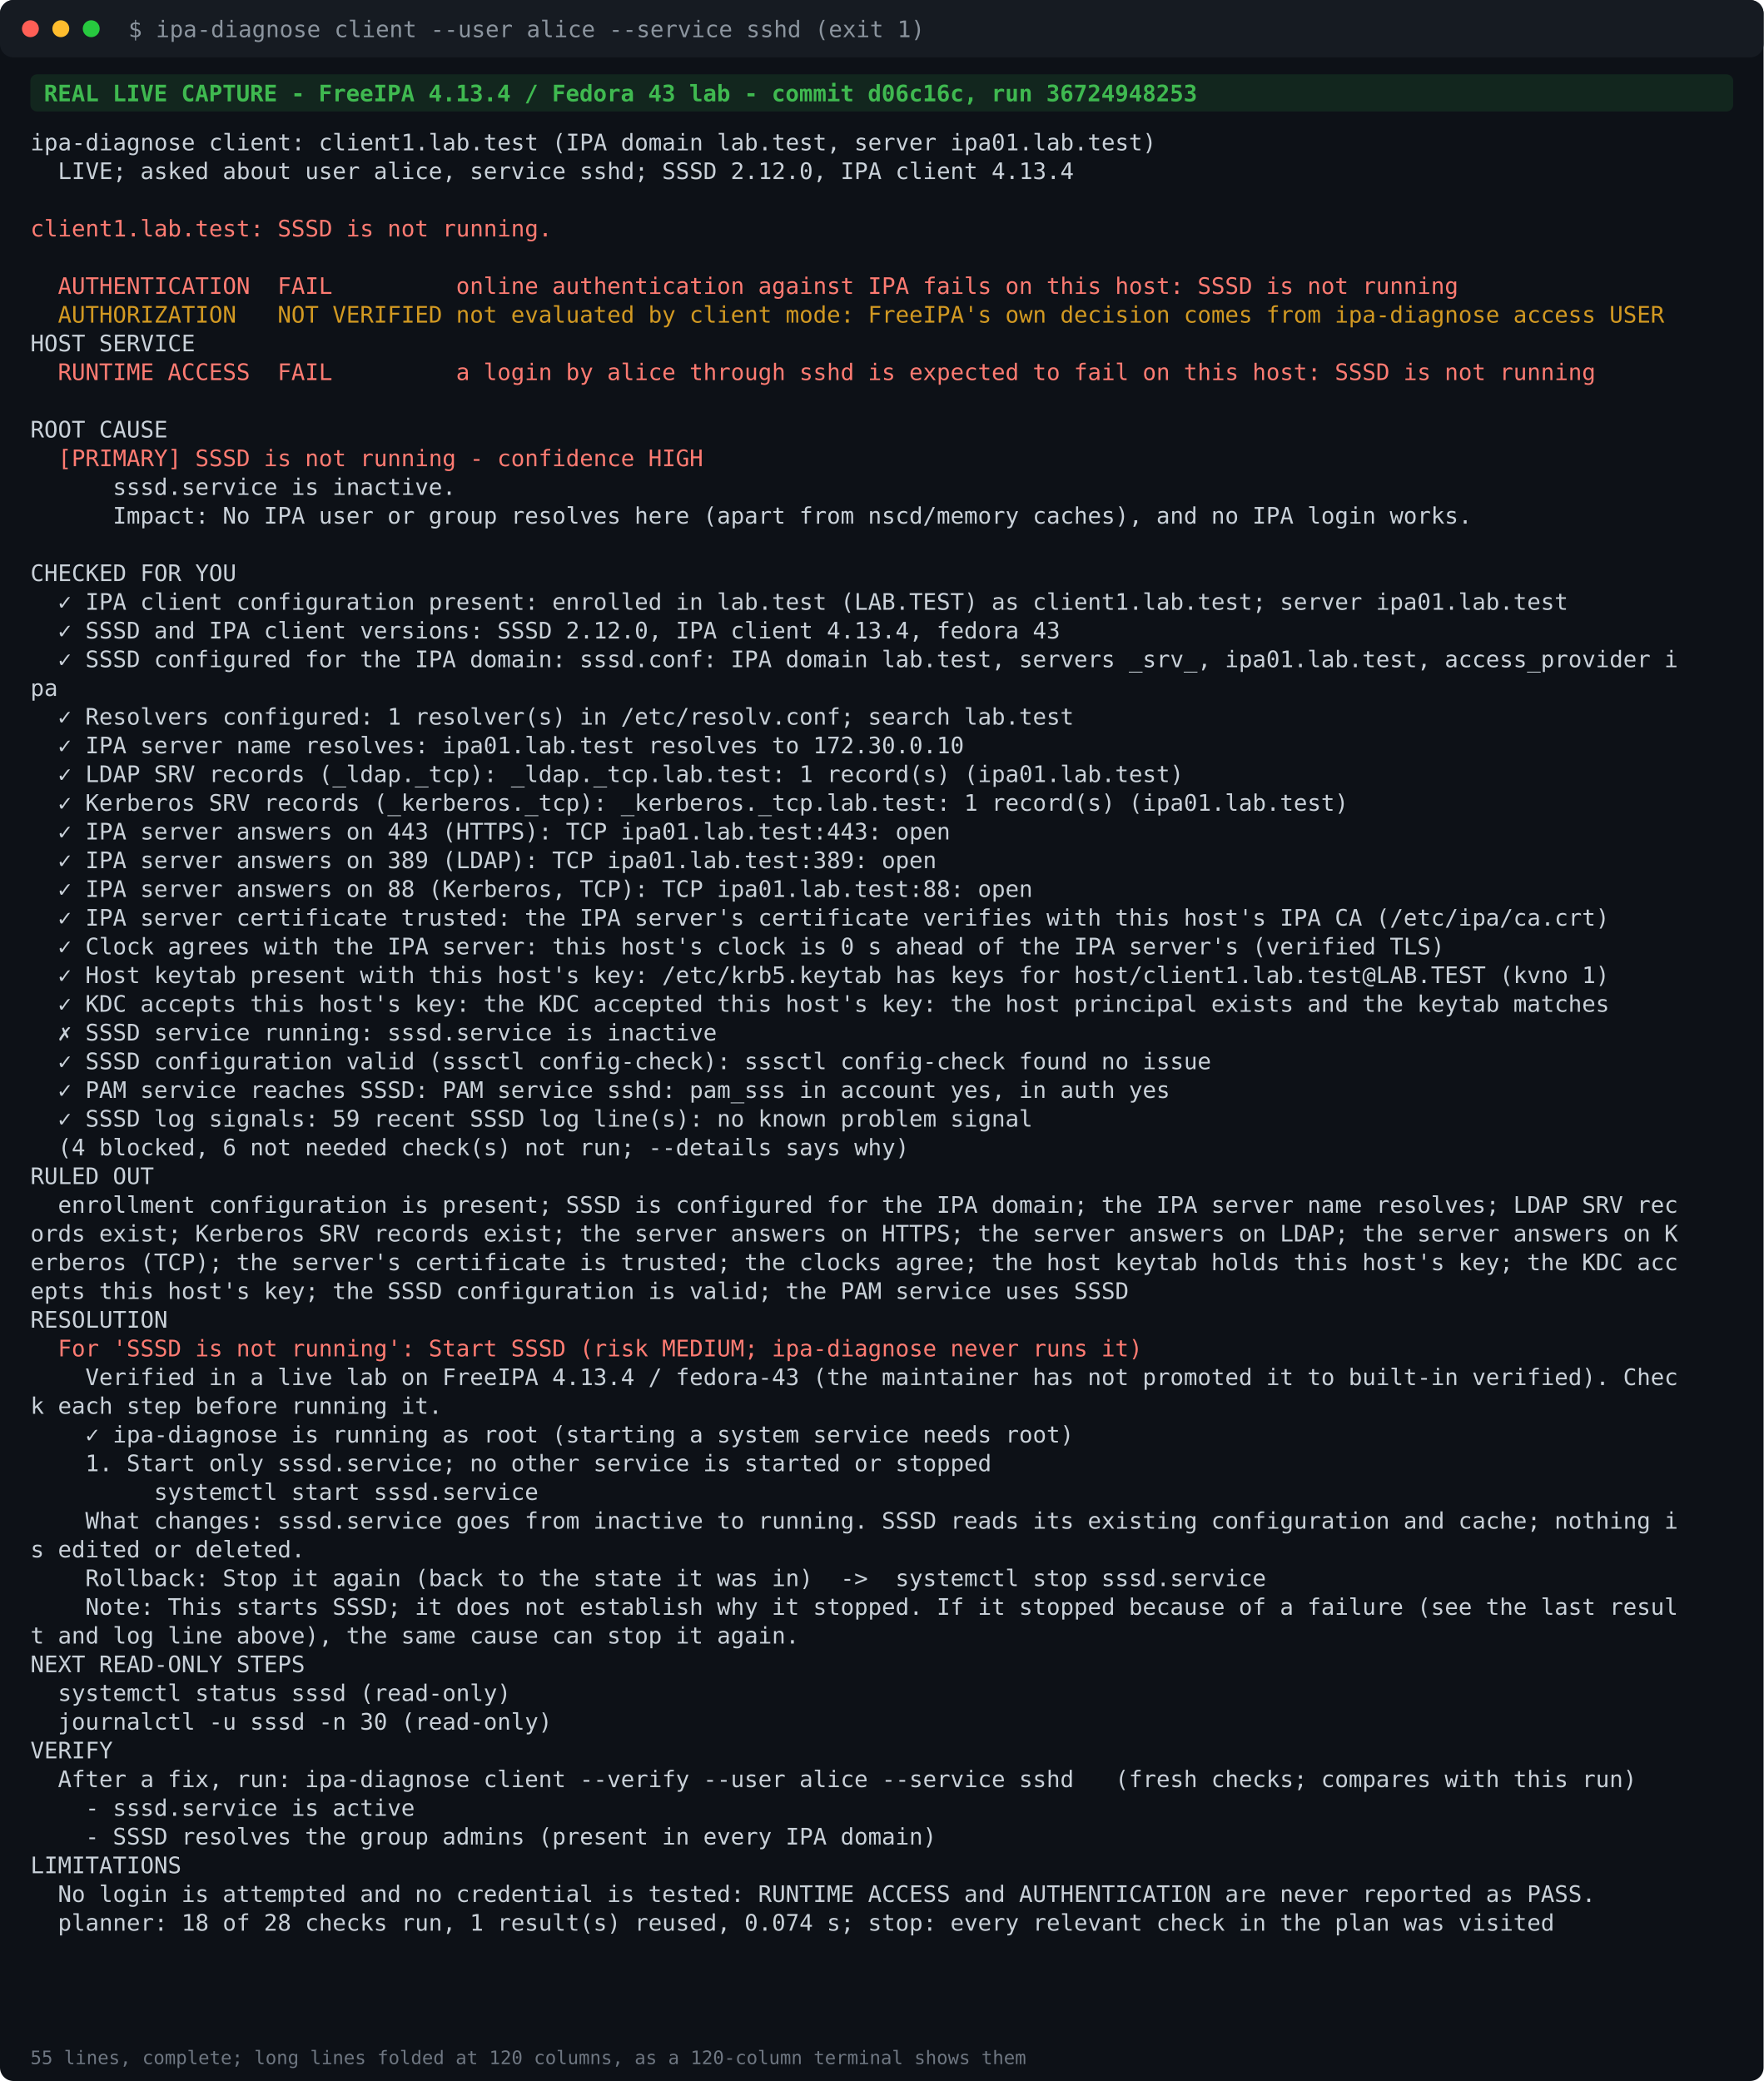
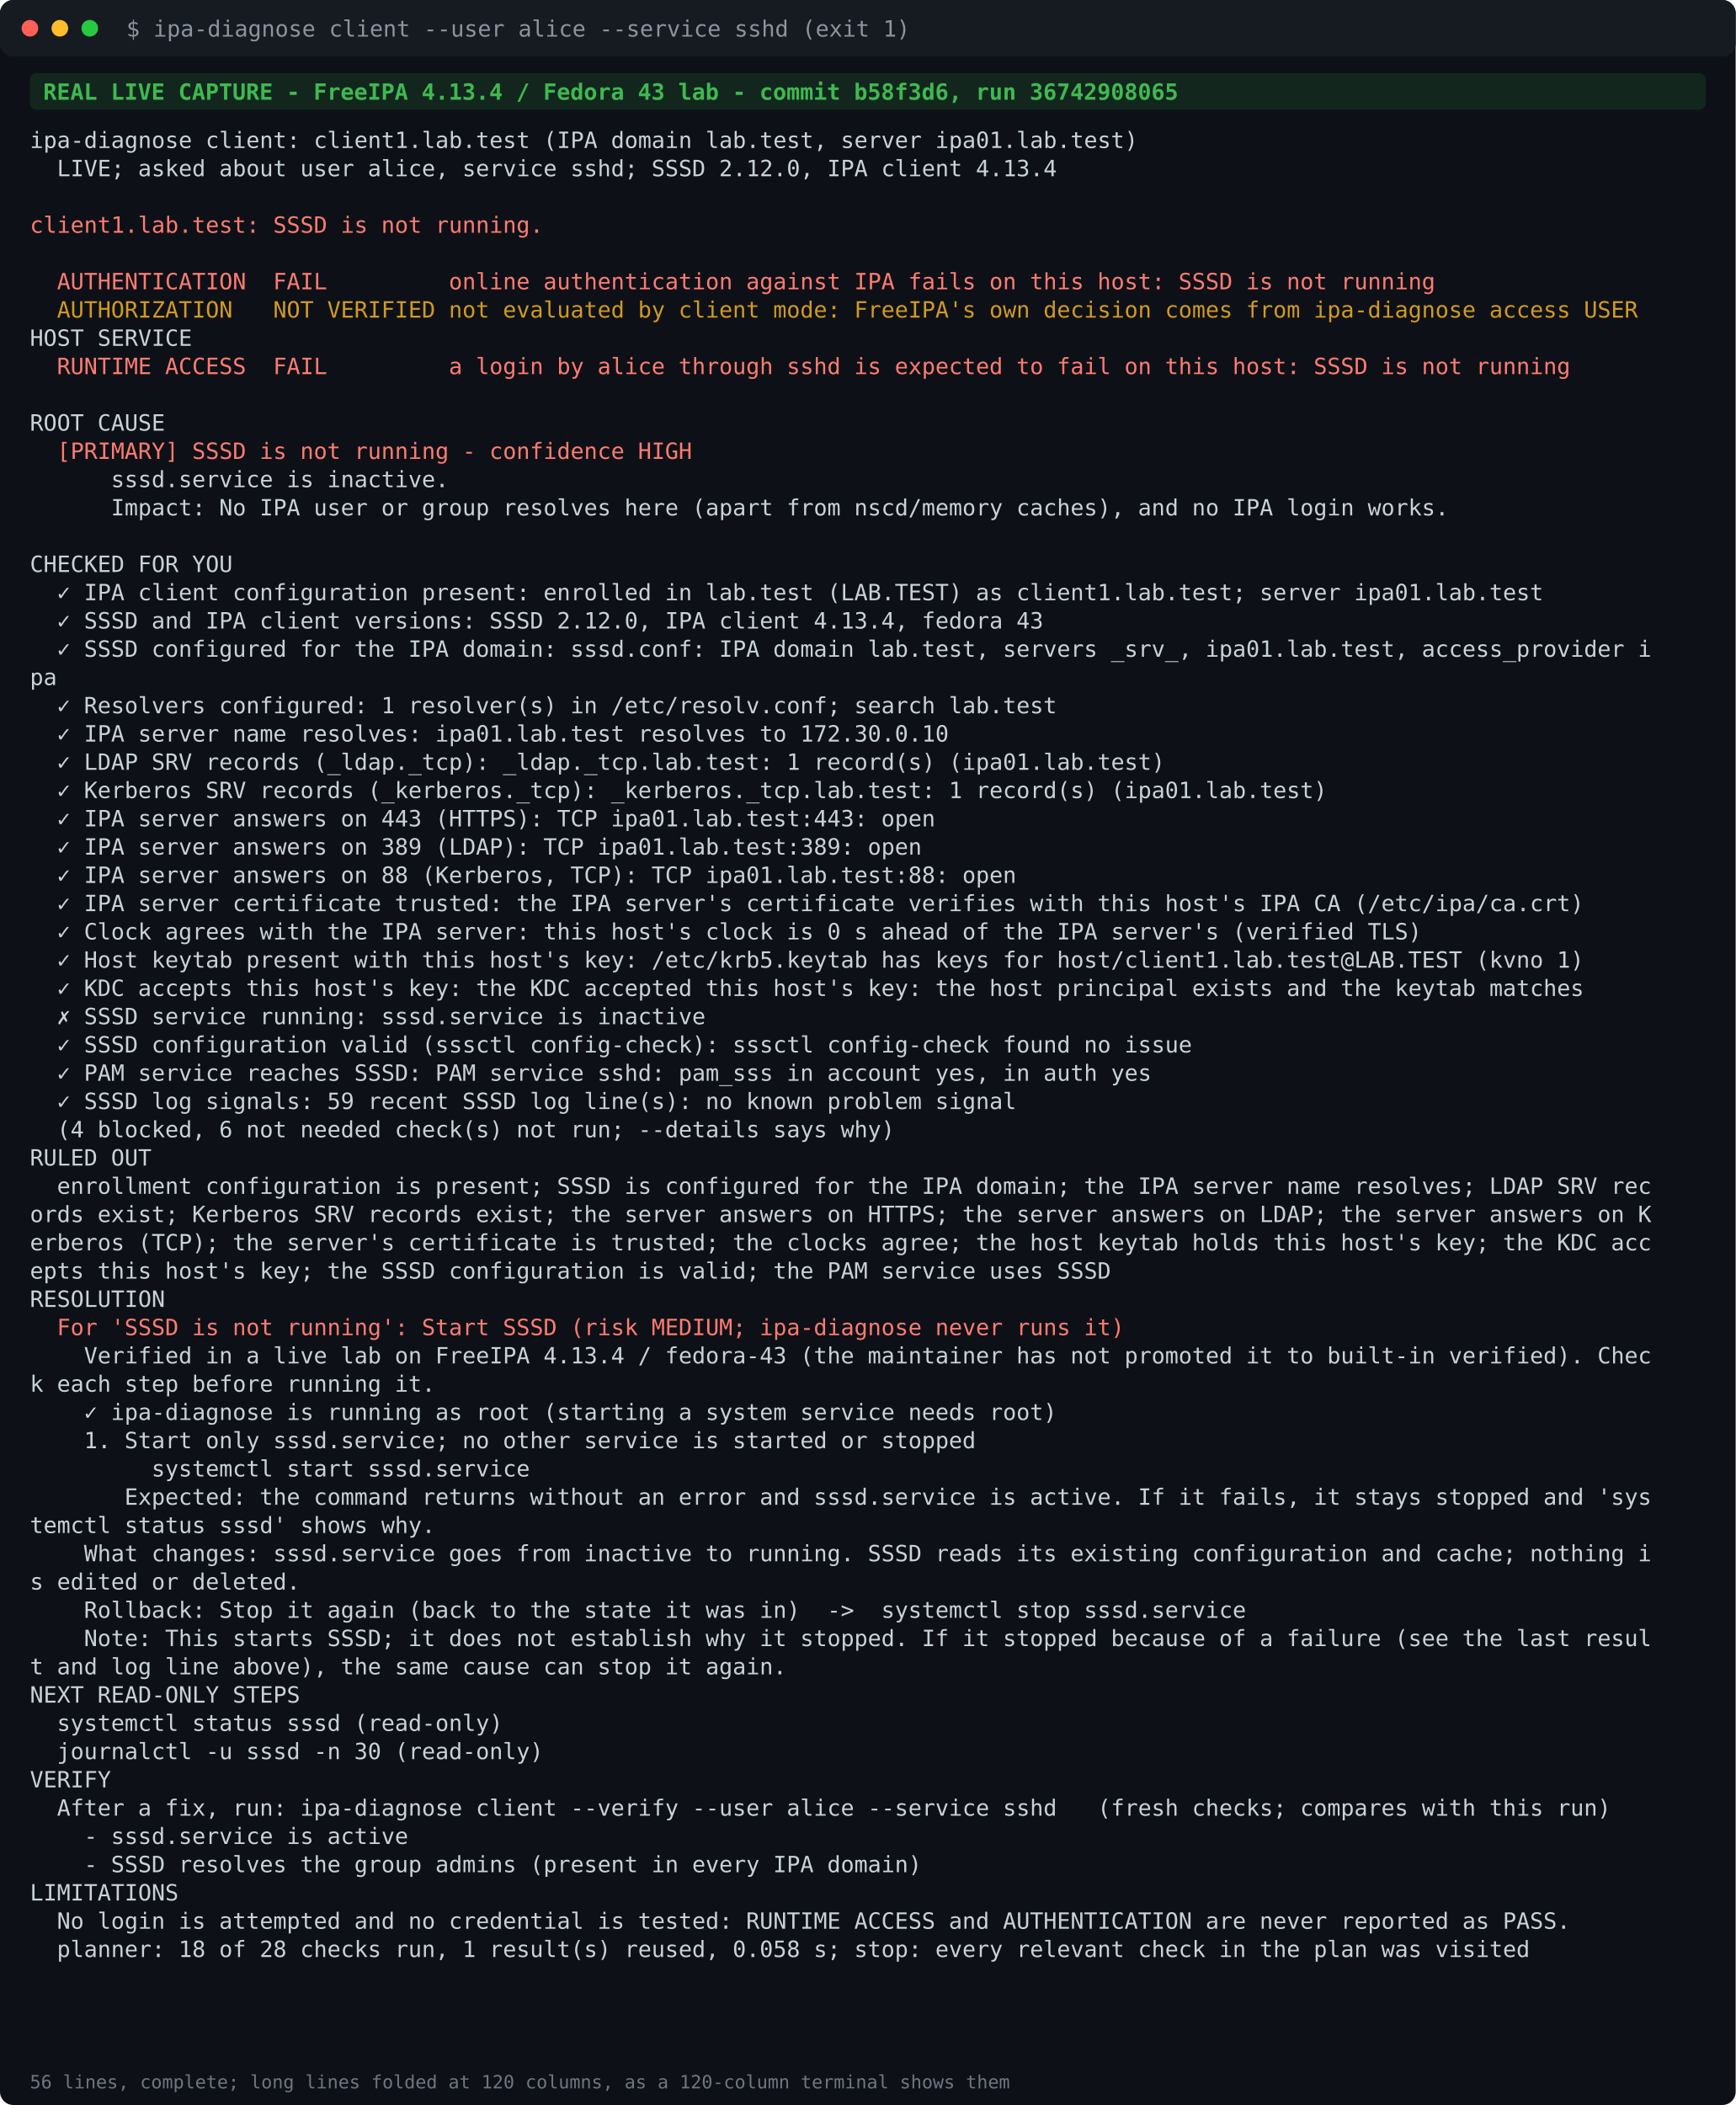
- <svg xmlns="http://www.w3.org/2000/svg" width="1044" height="1232" viewBox="0 0 1044 1232" font-family="Consolas, Menlo, 'DejaVu Sans Mono', monospace" font-size="13.5">
-   <rect width="1044" height="1232" rx="8" fill="#0d1117" />
+ <svg xmlns="http://www.w3.org/2000/svg" width="1044" height="1266" viewBox="0 0 1044 1266" font-family="Consolas, Menlo, 'DejaVu Sans Mono', monospace" font-size="13.5">
+   <rect width="1044" height="1266" rx="8" fill="#0d1117" />
  <rect width="1044" height="34" rx="8" fill="#161b22" />
  <circle cx="18" cy="17" r="5" fill="#ff5f56" />
  <circle cx="36" cy="17" r="5" fill="#ffbd2e" />
  <circle cx="54" cy="17" r="5" fill="#27c93f" />
  <text x="76" y="22" fill="#8b949e">$ ipa-diagnose client --user alice --service sshd   (exit 1)</text>
  <rect x="18" y="44" width="1008" height="22" rx="4" fill="#12261e" />
-   <text x="26" y="60" fill="#3fb950" font-weight="bold">REAL LIVE CAPTURE - FreeIPA 4.13.4 / Fedora 43 lab - commit d06c16c, run 36724948253</text>
+   <text x="26" y="60" fill="#3fb950" font-weight="bold">REAL LIVE CAPTURE - FreeIPA 4.13.4 / Fedora 43 lab - commit b58f3d6, run 36742908065</text>
  <text x="18" y="89" fill="#c9d1d9" xml:space="preserve">ipa-diagnose client: client1.lab.test (IPA domain lab.test, server ipa01.lab.test)</text>
  <text x="18" y="106" fill="#c9d1d9" xml:space="preserve">  LIVE; asked about user alice, service sshd; SSSD 2.12.0, IPA client 4.13.4</text>
  <text x="18" y="123" fill="#c9d1d9" xml:space="preserve" />
  <text x="18" y="140" fill="#ff7b72" xml:space="preserve">client1.lab.test: SSSD is not running.</text>
  <text x="18" y="157" fill="#c9d1d9" xml:space="preserve" />
  <text x="18" y="174" fill="#ff7b72" xml:space="preserve">  AUTHENTICATION  FAIL         online authentication against IPA fails on this host: SSSD is not running</text>
  <text x="18" y="191" fill="#d29922" xml:space="preserve">  AUTHORIZATION   NOT VERIFIED not evaluated by client mode: FreeIPA's own decision comes from ipa-diagnose access USER </text>
  <text x="18" y="208" fill="#c9d1d9" xml:space="preserve">HOST SERVICE</text>
  <text x="18" y="225" fill="#ff7b72" xml:space="preserve">  RUNTIME ACCESS  FAIL         a login by alice through sshd is expected to fail on this host: SSSD is not running</text>
  <text x="18" y="242" fill="#c9d1d9" xml:space="preserve" />
  <text x="18" y="259" fill="#c9d1d9" xml:space="preserve">ROOT CAUSE</text>
  <text x="18" y="276" fill="#ff7b72" xml:space="preserve">  [PRIMARY] SSSD is not running - confidence HIGH</text>
  <text x="18" y="293" fill="#c9d1d9" xml:space="preserve">      sssd.service is inactive.</text>
  <text x="18" y="310" fill="#c9d1d9" xml:space="preserve">      Impact: No IPA user or group resolves here (apart from nscd/memory caches), and no IPA login works.</text>
  <text x="18" y="327" fill="#c9d1d9" xml:space="preserve" />
  <text x="18" y="344" fill="#c9d1d9" xml:space="preserve">CHECKED FOR YOU</text>
  <text x="18" y="361" fill="#c9d1d9" xml:space="preserve">  ✓ IPA client configuration present: enrolled in lab.test (LAB.TEST) as client1.lab.test; server ipa01.lab.test</text>
  <text x="18" y="378" fill="#c9d1d9" xml:space="preserve">  ✓ SSSD and IPA client versions: SSSD 2.12.0, IPA client 4.13.4, fedora 43</text>
  <text x="18" y="395" fill="#c9d1d9" xml:space="preserve">  ✓ SSSD configured for the IPA domain: sssd.conf: IPA domain lab.test, servers _srv_, ipa01.lab.test, access_provider i</text>
  <text x="18" y="412" fill="#c9d1d9" xml:space="preserve">pa</text>
  <text x="18" y="429" fill="#c9d1d9" xml:space="preserve">  ✓ Resolvers configured: 1 resolver(s) in /etc/resolv.conf; search lab.test</text>
  <text x="18" y="446" fill="#c9d1d9" xml:space="preserve">  ✓ IPA server name resolves: ipa01.lab.test resolves to 172.30.0.10</text>
  <text x="18" y="463" fill="#c9d1d9" xml:space="preserve">  ✓ LDAP SRV records (_ldap._tcp): _ldap._tcp.lab.test: 1 record(s) (ipa01.lab.test)</text>
  <text x="18" y="480" fill="#c9d1d9" xml:space="preserve">  ✓ Kerberos SRV records (_kerberos._tcp): _kerberos._tcp.lab.test: 1 record(s) (ipa01.lab.test)</text>
  <text x="18" y="497" fill="#c9d1d9" xml:space="preserve">  ✓ IPA server answers on 443 (HTTPS): TCP ipa01.lab.test:443: open</text>
  <text x="18" y="514" fill="#c9d1d9" xml:space="preserve">  ✓ IPA server answers on 389 (LDAP): TCP ipa01.lab.test:389: open</text>
  <text x="18" y="531" fill="#c9d1d9" xml:space="preserve">  ✓ IPA server answers on 88 (Kerberos, TCP): TCP ipa01.lab.test:88: open</text>
  <text x="18" y="548" fill="#c9d1d9" xml:space="preserve">  ✓ IPA server certificate trusted: the IPA server's certificate verifies with this host's IPA CA (/etc/ipa/ca.crt)</text>
  <text x="18" y="565" fill="#c9d1d9" xml:space="preserve">  ✓ Clock agrees with the IPA server: this host's clock is 0 s ahead of the IPA server's (verified TLS)</text>
  <text x="18" y="582" fill="#c9d1d9" xml:space="preserve">  ✓ Host keytab present with this host's key: /etc/krb5.keytab has keys for host/client1.lab.test@LAB.TEST (kvno 1)</text>
  <text x="18" y="599" fill="#c9d1d9" xml:space="preserve">  ✓ KDC accepts this host's key: the KDC accepted this host's key: the host principal exists and the keytab matches</text>
  <text x="18" y="616" fill="#c9d1d9" xml:space="preserve">  ✗ SSSD service running: sssd.service is inactive</text>
  <text x="18" y="633" fill="#c9d1d9" xml:space="preserve">  ✓ SSSD configuration valid (sssctl config-check): sssctl config-check found no issue</text>
  <text x="18" y="650" fill="#c9d1d9" xml:space="preserve">  ✓ PAM service reaches SSSD: PAM service sshd: pam_sss in account yes, in auth yes</text>
  <text x="18" y="667" fill="#c9d1d9" xml:space="preserve">  ✓ SSSD log signals: 59 recent SSSD log line(s): no known problem signal</text>
  <text x="18" y="684" fill="#c9d1d9" xml:space="preserve">  (4 blocked, 6 not needed check(s) not run; --details says why)</text>
  <text x="18" y="701" fill="#c9d1d9" xml:space="preserve">RULED OUT</text>
  <text x="18" y="718" fill="#c9d1d9" xml:space="preserve">  enrollment configuration is present; SSSD is configured for the IPA domain; the IPA server name resolves; LDAP SRV rec</text>
  <text x="18" y="735" fill="#c9d1d9" xml:space="preserve">ords exist; Kerberos SRV records exist; the server answers on HTTPS; the server answers on LDAP; the server answers on K</text>
  <text x="18" y="752" fill="#c9d1d9" xml:space="preserve">erberos (TCP); the server's certificate is trusted; the clocks agree; the host keytab holds this host's key; the KDC acc</text>
  <text x="18" y="769" fill="#c9d1d9" xml:space="preserve">epts this host's key; the SSSD configuration is valid; the PAM service uses SSSD</text>
  <text x="18" y="786" fill="#c9d1d9" xml:space="preserve">RESOLUTION</text>
  <text x="18" y="803" fill="#ff7b72" xml:space="preserve">  For 'SSSD is not running': Start SSSD (risk MEDIUM; ipa-diagnose never runs it)</text>
  <text x="18" y="820" fill="#c9d1d9" xml:space="preserve">    Verified in a live lab on FreeIPA 4.13.4 / fedora-43 (the maintainer has not promoted it to built-in verified). Chec</text>
  <text x="18" y="837" fill="#c9d1d9" xml:space="preserve">k each step before running it.</text>
  <text x="18" y="854" fill="#c9d1d9" xml:space="preserve">    ✓ ipa-diagnose is running as root (starting a system service needs root)</text>
  <text x="18" y="871" fill="#c9d1d9" xml:space="preserve">    1. Start only sssd.service; no other service is started or stopped</text>
  <text x="18" y="888" fill="#c9d1d9" xml:space="preserve">         systemctl start sssd.service</text>
-   <text x="18" y="905" fill="#c9d1d9" xml:space="preserve">    What changes: sssd.service goes from inactive to running. SSSD reads its existing configuration and cache; nothing i</text>
-   <text x="18" y="922" fill="#c9d1d9" xml:space="preserve">s edited or deleted.</text>
-   <text x="18" y="939" fill="#c9d1d9" xml:space="preserve">    Rollback: Stop it again (back to the state it was in)  -&gt;  systemctl stop sssd.service</text>
-   <text x="18" y="956" fill="#c9d1d9" xml:space="preserve">    Note: This starts SSSD; it does not establish why it stopped. If it stopped because of a failure (see the last resul</text>
-   <text x="18" y="973" fill="#c9d1d9" xml:space="preserve">t and log line above), the same cause can stop it again.</text>
-   <text x="18" y="990" fill="#c9d1d9" xml:space="preserve">NEXT READ-ONLY STEPS</text>
-   <text x="18" y="1007" fill="#c9d1d9" xml:space="preserve">  systemctl status sssd (read-only)</text>
-   <text x="18" y="1024" fill="#c9d1d9" xml:space="preserve">  journalctl -u sssd -n 30 (read-only)</text>
-   <text x="18" y="1041" fill="#c9d1d9" xml:space="preserve">VERIFY</text>
-   <text x="18" y="1058" fill="#c9d1d9" xml:space="preserve">  After a fix, run: ipa-diagnose client --verify --user alice --service sshd   (fresh checks; compares with this run)</text>
-   <text x="18" y="1075" fill="#c9d1d9" xml:space="preserve">    - sssd.service is active</text>
-   <text x="18" y="1092" fill="#c9d1d9" xml:space="preserve">    - SSSD resolves the group admins (present in every IPA domain)</text>
-   <text x="18" y="1109" fill="#c9d1d9" xml:space="preserve">LIMITATIONS</text>
-   <text x="18" y="1126" fill="#c9d1d9" xml:space="preserve">  No login is attempted and no credential is tested: RUNTIME ACCESS and AUTHENTICATION are never reported as PASS.</text>
-   <text x="18" y="1143" fill="#c9d1d9" xml:space="preserve">  planner: 18 of 28 checks run, 1 result(s) reused, 0.074 s; stop: every relevant check in the plan was visited</text>
-   <text x="18" y="1222" fill="#6e7681" font-size="11">55 lines, complete; long lines folded at 120 columns, as a 120-column terminal shows them</text>
+   <text x="18" y="905" fill="#c9d1d9" xml:space="preserve">       Expected: the command returns without an error and sssd.service is active. If it fails, it stays stopped and 'sys</text>
+   <text x="18" y="922" fill="#c9d1d9" xml:space="preserve">temctl status sssd' shows why.</text>
+   <text x="18" y="939" fill="#c9d1d9" xml:space="preserve">    What changes: sssd.service goes from inactive to running. SSSD reads its existing configuration and cache; nothing i</text>
+   <text x="18" y="956" fill="#c9d1d9" xml:space="preserve">s edited or deleted.</text>
+   <text x="18" y="973" fill="#c9d1d9" xml:space="preserve">    Rollback: Stop it again (back to the state it was in)  -&gt;  systemctl stop sssd.service</text>
+   <text x="18" y="990" fill="#c9d1d9" xml:space="preserve">    Note: This starts SSSD; it does not establish why it stopped. If it stopped because of a failure (see the last resul</text>
+   <text x="18" y="1007" fill="#c9d1d9" xml:space="preserve">t and log line above), the same cause can stop it again.</text>
+   <text x="18" y="1024" fill="#c9d1d9" xml:space="preserve">NEXT READ-ONLY STEPS</text>
+   <text x="18" y="1041" fill="#c9d1d9" xml:space="preserve">  systemctl status sssd (read-only)</text>
+   <text x="18" y="1058" fill="#c9d1d9" xml:space="preserve">  journalctl -u sssd -n 30 (read-only)</text>
+   <text x="18" y="1075" fill="#c9d1d9" xml:space="preserve">VERIFY</text>
+   <text x="18" y="1092" fill="#c9d1d9" xml:space="preserve">  After a fix, run: ipa-diagnose client --verify --user alice --service sshd   (fresh checks; compares with this run)</text>
+   <text x="18" y="1109" fill="#c9d1d9" xml:space="preserve">    - sssd.service is active</text>
+   <text x="18" y="1126" fill="#c9d1d9" xml:space="preserve">    - SSSD resolves the group admins (present in every IPA domain)</text>
+   <text x="18" y="1143" fill="#c9d1d9" xml:space="preserve">LIMITATIONS</text>
+   <text x="18" y="1160" fill="#c9d1d9" xml:space="preserve">  No login is attempted and no credential is tested: RUNTIME ACCESS and AUTHENTICATION are never reported as PASS.</text>
+   <text x="18" y="1177" fill="#c9d1d9" xml:space="preserve">  planner: 18 of 28 checks run, 1 result(s) reused, 0.058 s; stop: every relevant check in the plan was visited</text>
+   <text x="18" y="1256" fill="#6e7681" font-size="11">56 lines, complete; long lines folded at 120 columns, as a 120-column terminal shows them</text>
</svg>
